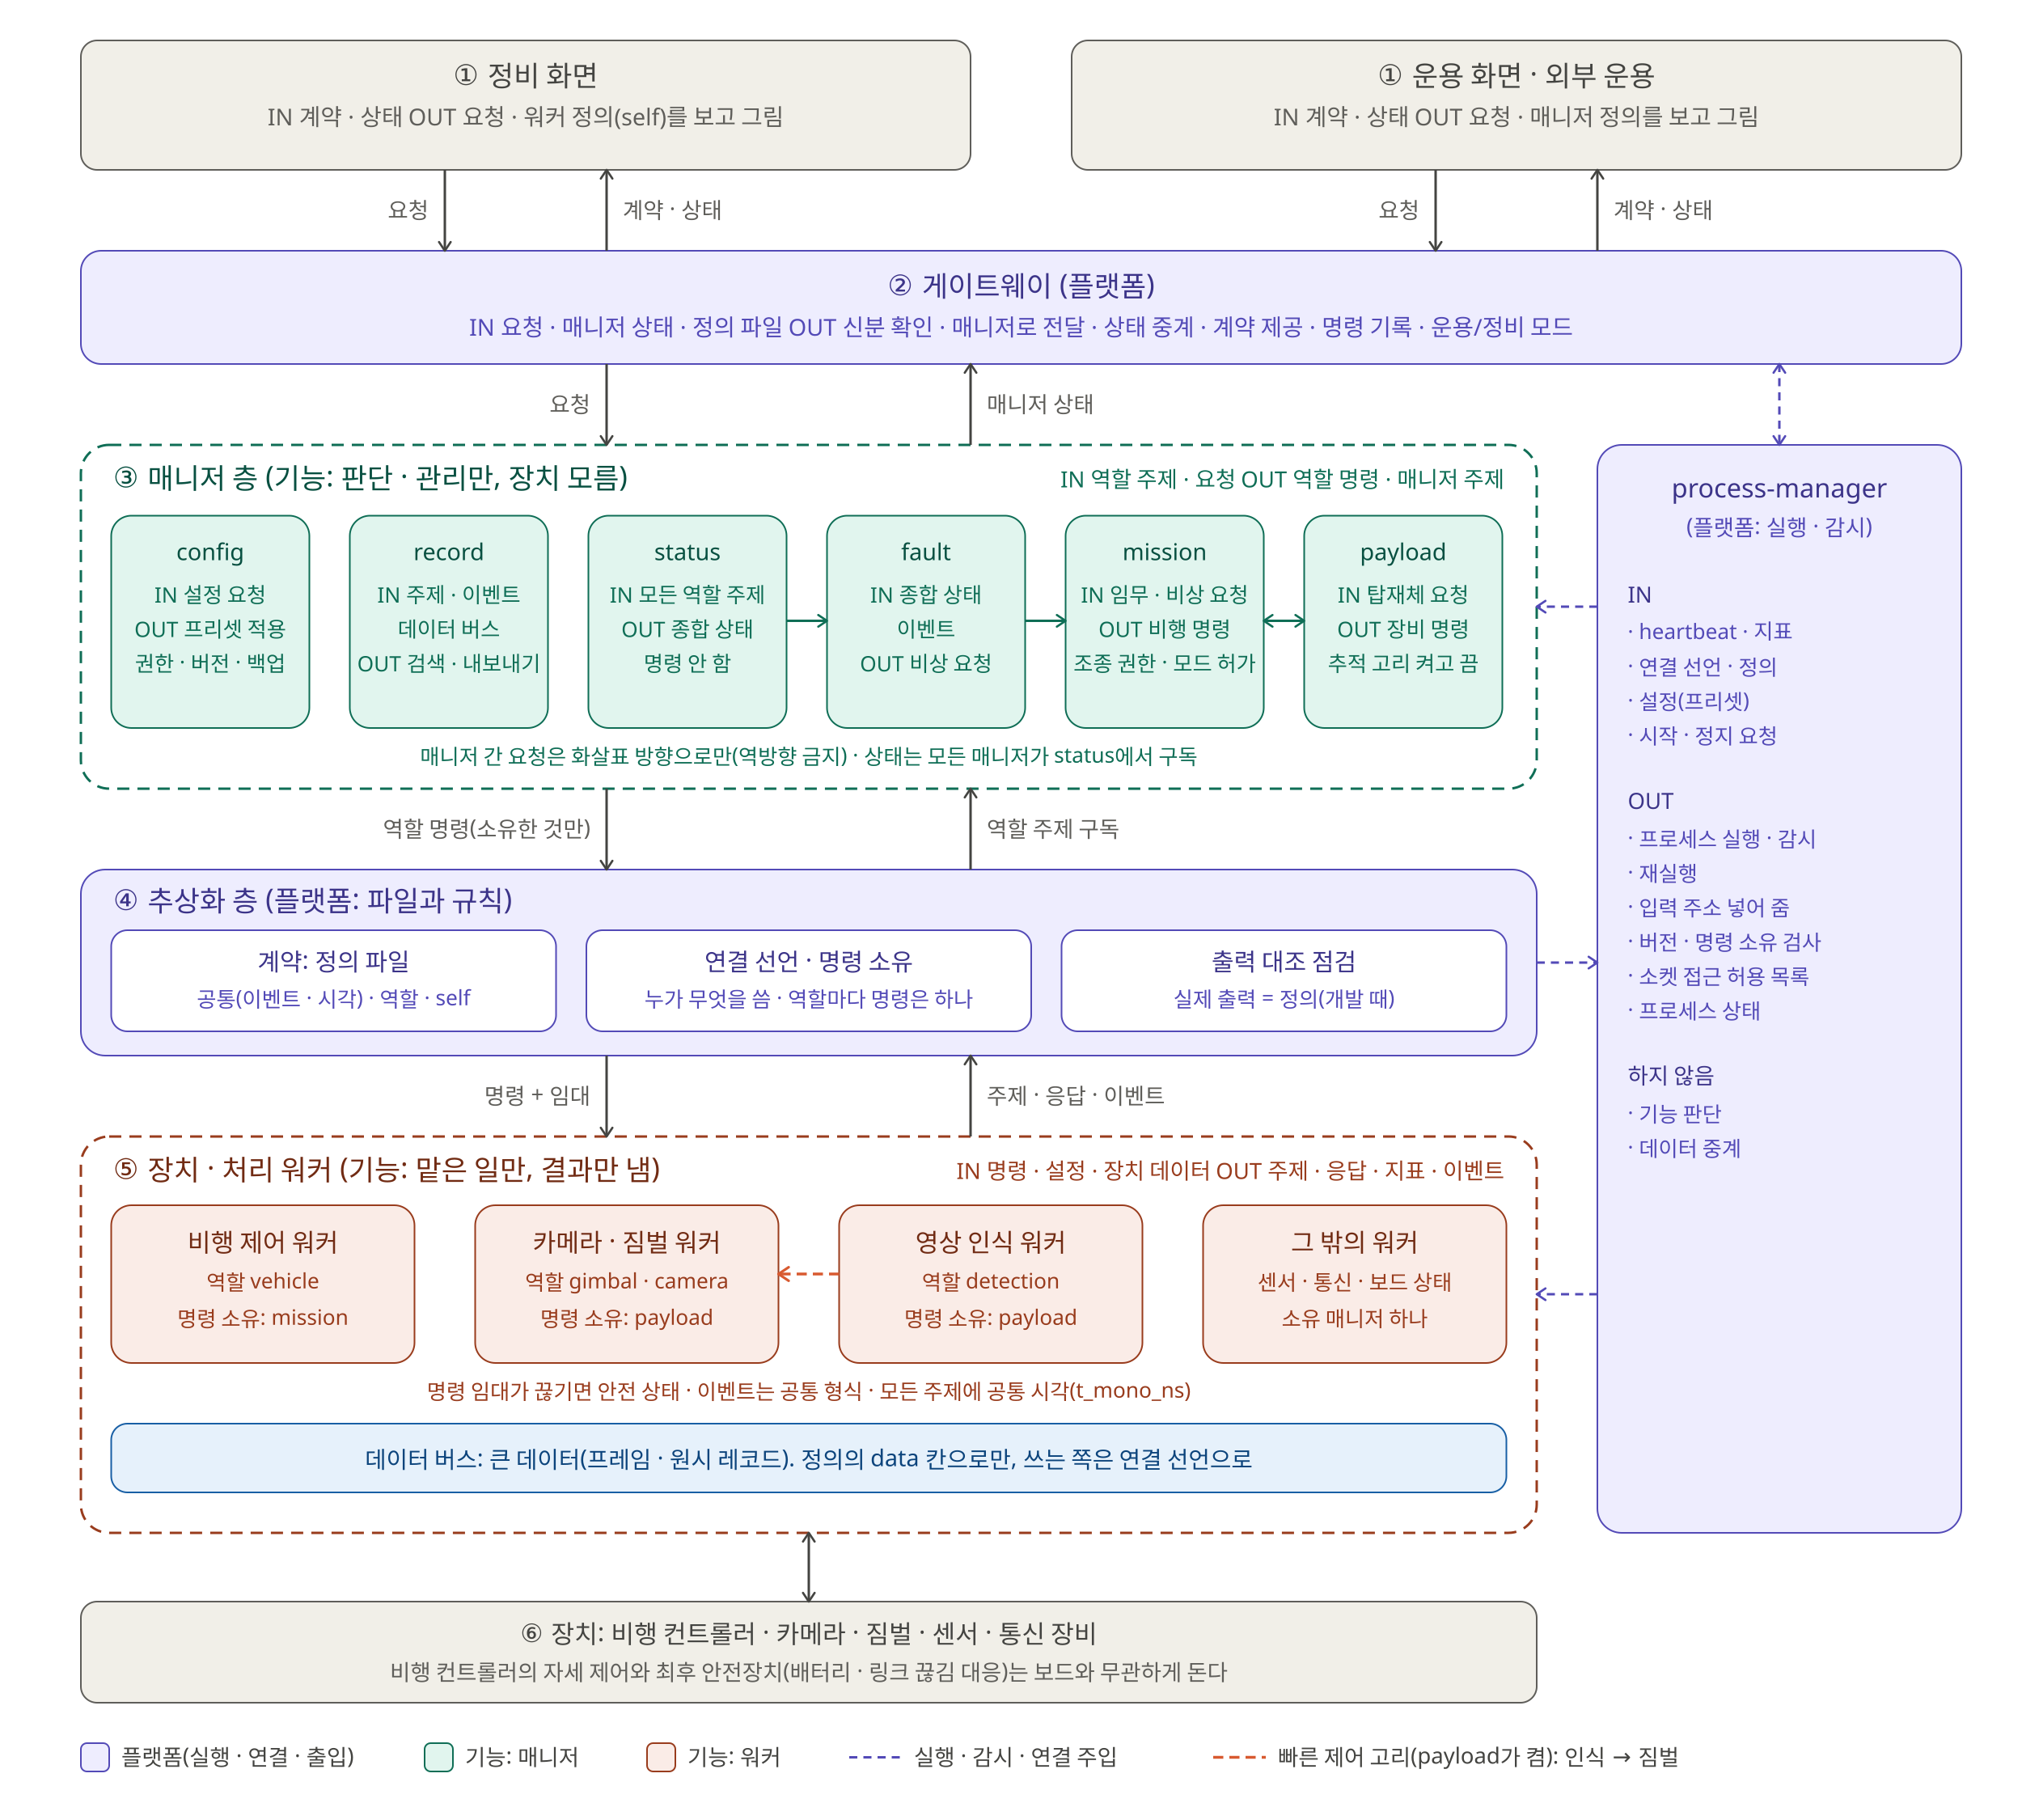
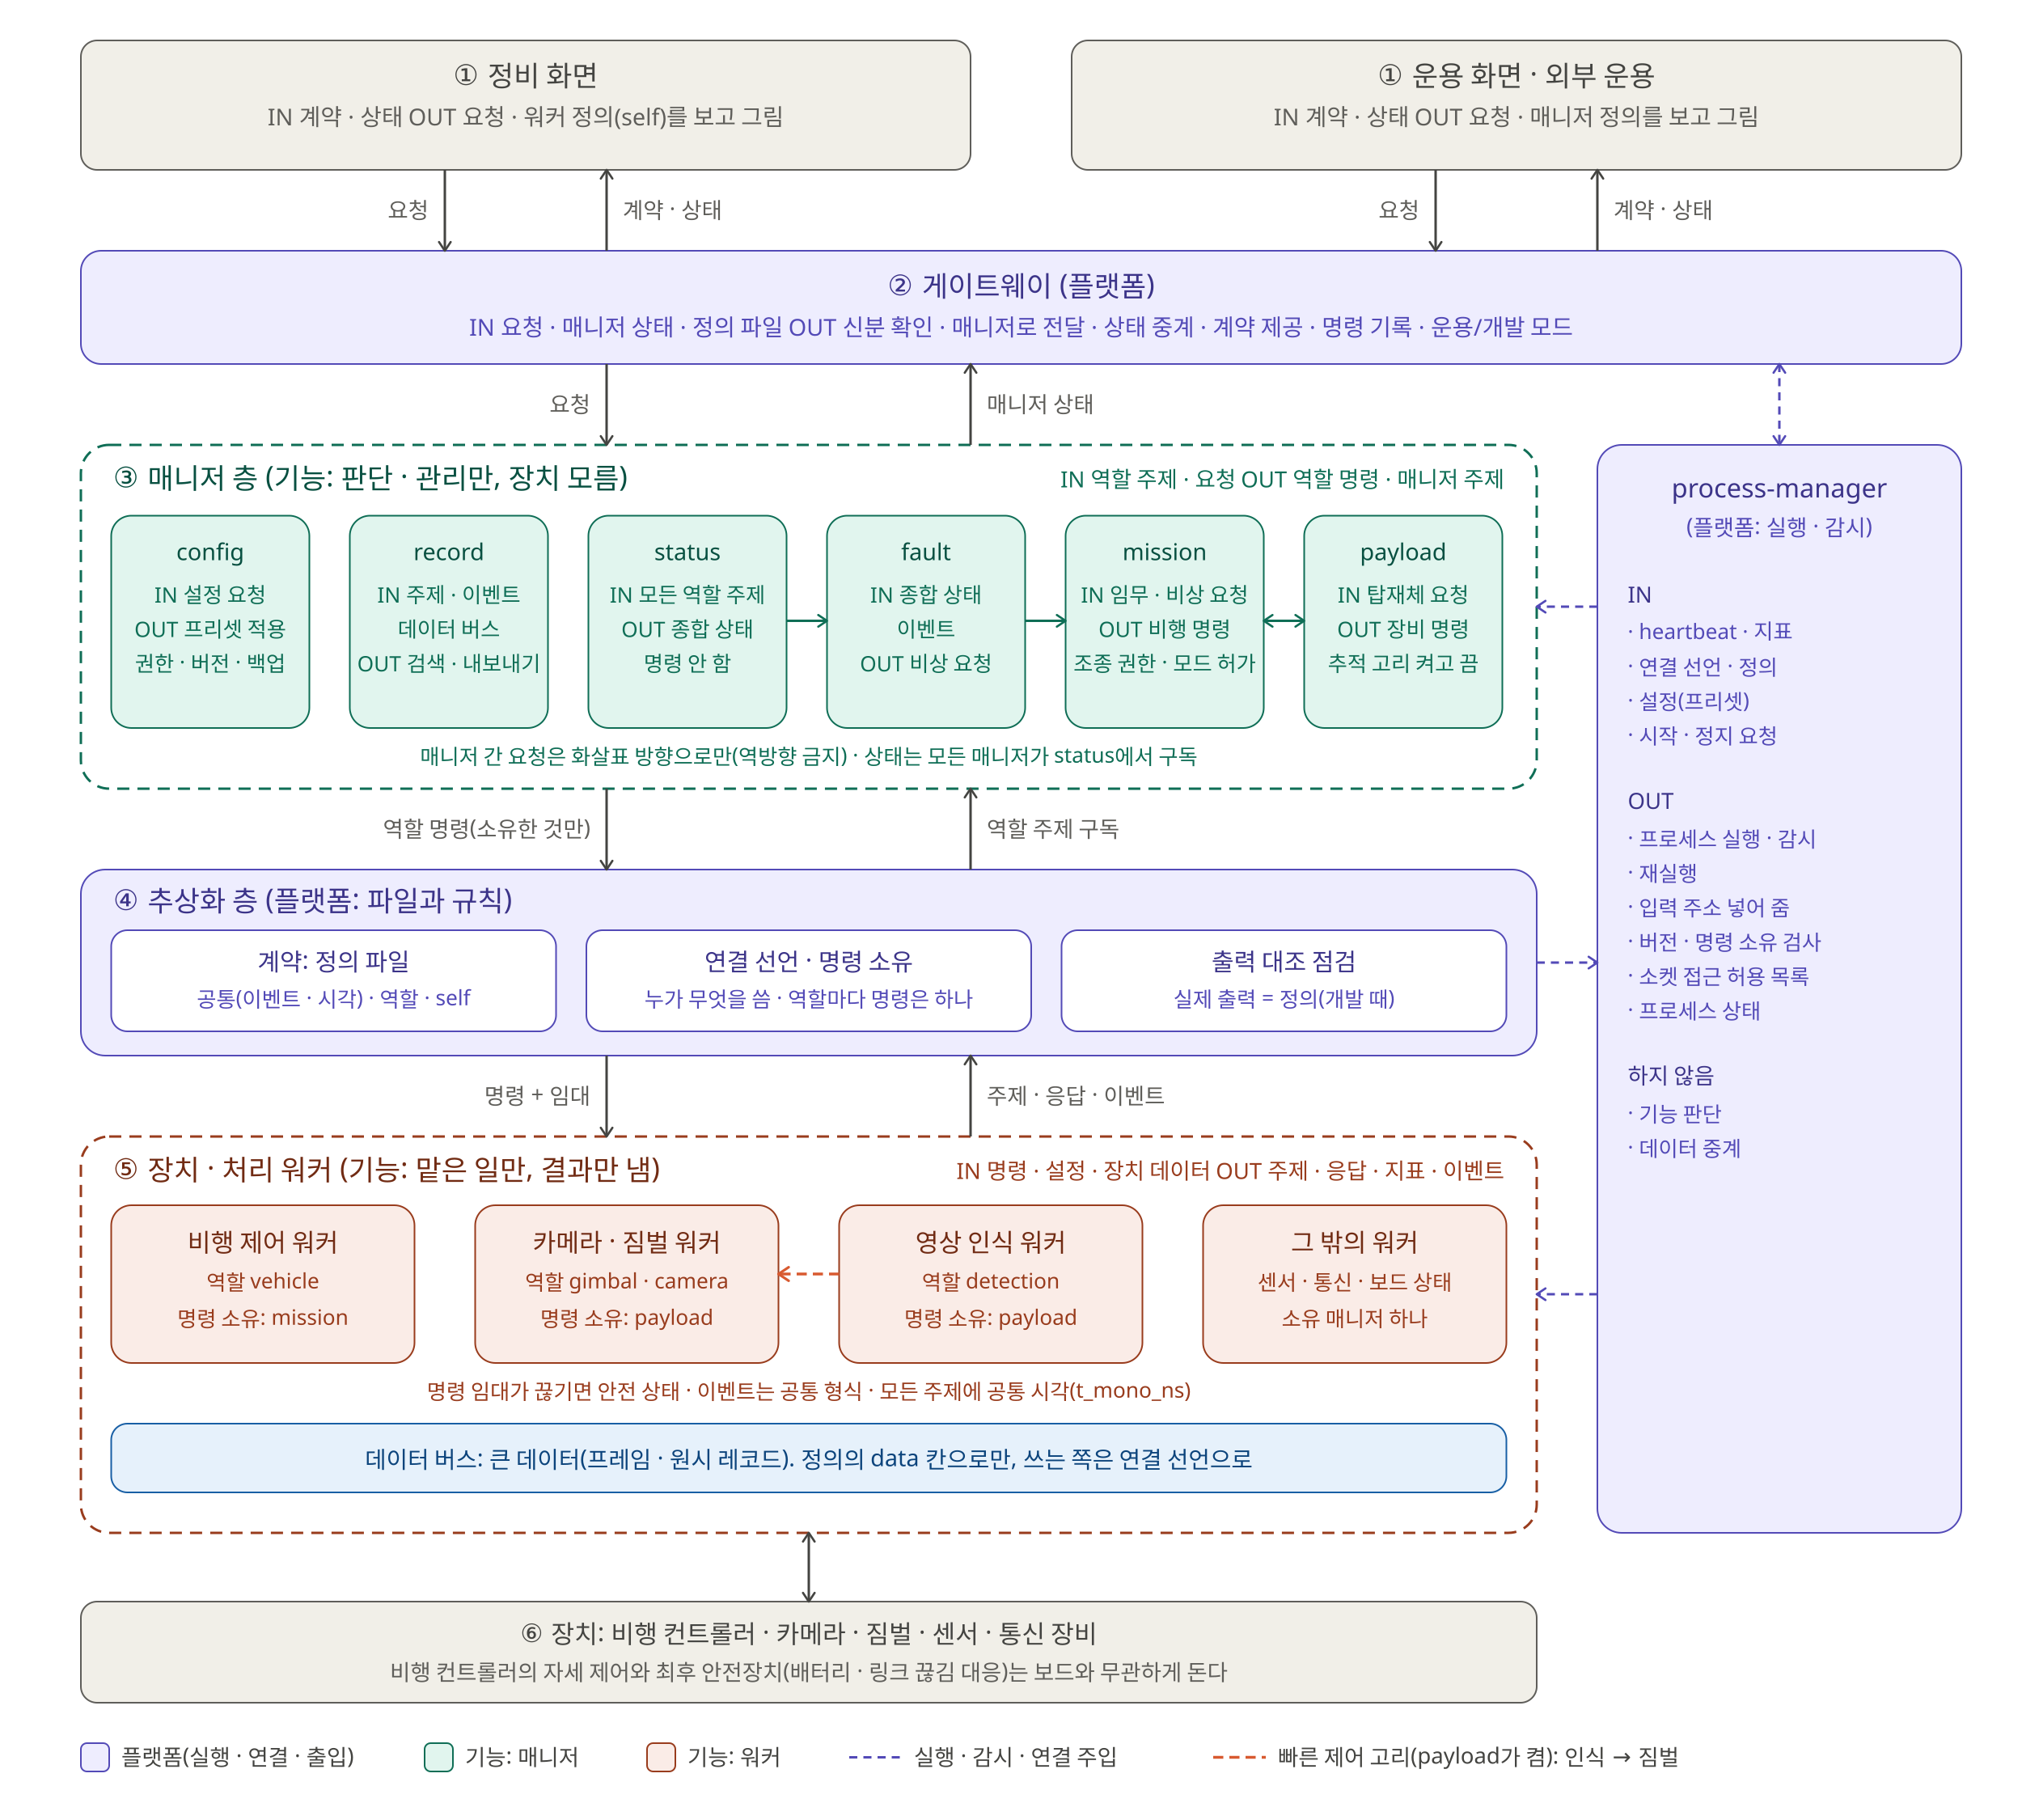
<svg xmlns="http://www.w3.org/2000/svg" width="1000" height="900" viewBox="0 0 1000 900" role="img" font-family="'Noto Sans KR','Malgun Gothic','Apple SD Gothic Neo',sans-serif">
  <defs>
    <marker id="a" viewBox="0 0 10 10" refX="8" refY="5" markerWidth="6" markerHeight="6" orient="auto-start-reverse">
      <path d="M2 1L8 5L2 9" fill="none" stroke="context-stroke" stroke-width="1.5" stroke-linecap="round" stroke-linejoin="round" />
    </marker>
  </defs>
  <rect x="0" y="0" width="1000" height="900" fill="#ffffff" />
  <rect x="40" y="20" width="440" height="64" rx="8" fill="#F1EFE8" stroke="#5F5E5A" stroke-width="0.8" />
  <text x="260" y="42" text-anchor="middle" font-size="14" font-weight="500" fill="#444441">① 정비 화면</text>
  <text x="260" y="62" text-anchor="middle" font-size="11.5" fill="#5F5E5A">IN 계약 · 상태   OUT 요청 · 워커 정의(self)를 보고 그림</text>
  <rect x="530" y="20" width="440" height="64" rx="8" fill="#F1EFE8" stroke="#5F5E5A" stroke-width="0.8" />
  <text x="750" y="42" text-anchor="middle" font-size="14" font-weight="500" fill="#444441">① 운용 화면 · 외부 운용</text>
  <text x="750" y="62" text-anchor="middle" font-size="11.5" fill="#5F5E5A">IN 계약 · 상태   OUT 요청 · 매니저 정의를 보고 그림</text>
  <rect x="40" y="124" width="930" height="56" rx="10" fill="#EEEDFE" stroke="#534AB7" stroke-width="0.8" />
  <text x="505" y="146" text-anchor="middle" font-size="14" font-weight="500" fill="#3C3489">② 게이트웨이 (플랫폼)</text>
-   <text x="505" y="166" text-anchor="middle" font-size="11.5" fill="#534AB7">IN 요청 · 매니저 상태 · 정의 파일   OUT 신분 확인 · 매니저로 전달 · 상태 중계 · 계약 제공 · 명령 기록 · 운용/정비 모드</text>
+   <text x="505" y="166" text-anchor="middle" font-size="11.5" fill="#534AB7">IN 요청 · 매니저 상태 · 정의 파일   OUT 신분 확인 · 매니저로 전달 · 상태 중계 · 계약 제공 · 명령 기록 · 운용/개발 모드</text>
  <rect x="40" y="220" width="720" height="170" rx="14" fill="none" stroke="#0F6E56" stroke-width="1.2" stroke-dasharray="6 4" />
  <text x="56" y="241" font-size="14" font-weight="500" fill="#085041">③ 매니저 층 (기능: 판단 · 관리만, 장치 모름)</text>
  <text x="744" y="241" text-anchor="end" font-size="11" fill="#0F6E56">IN 역할 주제 · 요청   OUT 역할 명령 · 매니저 주제</text>
  <rect x="55" y="255" width="98" height="105" rx="10" fill="#E1F5EE" stroke="#0F6E56" stroke-width="0.8" />
  <text x="104" y="277" text-anchor="middle" font-size="11.5" font-weight="500" fill="#085041">config</text>
  <text x="104" y="298" text-anchor="middle" font-size="10.5" fill="#0F6E56">IN 설정 요청</text>
  <text x="104" y="315" text-anchor="middle" font-size="10.5" fill="#0F6E56">OUT 프리셋 적용</text>
  <text x="104" y="332" text-anchor="middle" font-size="10.5" fill="#0F6E56">권한 · 버전 · 백업</text>
  <rect x="173" y="255" width="98" height="105" rx="10" fill="#E1F5EE" stroke="#0F6E56" stroke-width="0.8" />
  <text x="222" y="277" text-anchor="middle" font-size="11.5" font-weight="500" fill="#085041">record</text>
  <text x="222" y="298" text-anchor="middle" font-size="10.5" fill="#0F6E56">IN 주제 · 이벤트</text>
  <text x="222" y="315" text-anchor="middle" font-size="10.5" fill="#0F6E56">데이터 버스</text>
  <text x="222" y="332" text-anchor="middle" font-size="10.5" fill="#0F6E56">OUT 검색 · 내보내기</text>
  <rect x="291" y="255" width="98" height="105" rx="10" fill="#E1F5EE" stroke="#0F6E56" stroke-width="0.8" />
  <text x="340" y="277" text-anchor="middle" font-size="11.5" font-weight="500" fill="#085041">status</text>
  <text x="340" y="298" text-anchor="middle" font-size="10.5" fill="#0F6E56">IN 모든 역할 주제</text>
  <text x="340" y="315" text-anchor="middle" font-size="10.5" fill="#0F6E56">OUT 종합 상태</text>
  <text x="340" y="332" text-anchor="middle" font-size="10.5" fill="#0F6E56">명령 안 함</text>
  <rect x="409" y="255" width="98" height="105" rx="10" fill="#E1F5EE" stroke="#0F6E56" stroke-width="0.8" />
  <text x="458" y="277" text-anchor="middle" font-size="11.5" font-weight="500" fill="#085041">fault</text>
  <text x="458" y="298" text-anchor="middle" font-size="10.5" fill="#0F6E56">IN 종합 상태</text>
  <text x="458" y="315" text-anchor="middle" font-size="10.5" fill="#0F6E56">이벤트</text>
  <text x="458" y="332" text-anchor="middle" font-size="10.5" fill="#0F6E56">OUT 비상 요청</text>
  <rect x="527" y="255" width="98" height="105" rx="10" fill="#E1F5EE" stroke="#0F6E56" stroke-width="0.8" />
  <text x="576" y="277" text-anchor="middle" font-size="11.5" font-weight="500" fill="#085041">mission</text>
  <text x="576" y="298" text-anchor="middle" font-size="10.5" fill="#0F6E56">IN 임무 · 비상 요청</text>
  <text x="576" y="315" text-anchor="middle" font-size="10.5" fill="#0F6E56">OUT 비행 명령</text>
  <text x="576" y="332" text-anchor="middle" font-size="10.5" fill="#0F6E56">조종 권한 · 모드 허가</text>
  <rect x="645" y="255" width="98" height="105" rx="10" fill="#E1F5EE" stroke="#0F6E56" stroke-width="0.8" />
  <text x="694" y="277" text-anchor="middle" font-size="11.5" font-weight="500" fill="#085041">payload</text>
  <text x="694" y="298" text-anchor="middle" font-size="10.5" fill="#0F6E56">IN 탑재체 요청</text>
  <text x="694" y="315" text-anchor="middle" font-size="10.5" fill="#0F6E56">OUT 장비 명령</text>
  <text x="694" y="332" text-anchor="middle" font-size="10.5" fill="#0F6E56">추적 고리 켜고 끔</text>
  <text x="400" y="378" text-anchor="middle" font-size="10.5" fill="#0F6E56">매니저 간 요청은 화살표 방향으로만(역방향 금지) · 상태는 모든 매니저가 status에서 구독</text>
  <rect x="40" y="430" width="720" height="92" rx="12" fill="#EEEDFE" stroke="#534AB7" stroke-width="0.8" />
  <text x="56" y="450" font-size="14" font-weight="500" fill="#3C3489">④ 추상화 층 (플랫폼: 파일과 규칙)</text>
  <rect x="55" y="460" width="220" height="50" rx="8" fill="#ffffff" stroke="#534AB7" stroke-width="0.8" />
  <text x="165" y="480" text-anchor="middle" font-size="12" font-weight="500" fill="#3C3489">계약: 정의 파일</text>
  <text x="165" y="498" text-anchor="middle" font-size="10.5" fill="#534AB7">공통(이벤트 · 시각) · 역할 · self</text>
  <rect x="290" y="460" width="220" height="50" rx="8" fill="#ffffff" stroke="#534AB7" stroke-width="0.8" />
  <text x="400" y="480" text-anchor="middle" font-size="12" font-weight="500" fill="#3C3489">연결 선언 · 명령 소유</text>
  <text x="400" y="498" text-anchor="middle" font-size="10.5" fill="#534AB7">누가 무엇을 씀 · 역할마다 명령은 하나</text>
  <rect x="525" y="460" width="220" height="50" rx="8" fill="#ffffff" stroke="#534AB7" stroke-width="0.8" />
  <text x="635" y="480" text-anchor="middle" font-size="12" font-weight="500" fill="#3C3489">출력 대조 점검</text>
  <text x="635" y="498" text-anchor="middle" font-size="10.5" fill="#534AB7">실제 출력 = 정의(개발 때)</text>
  <rect x="40" y="562" width="720" height="196" rx="14" fill="none" stroke="#993C1D" stroke-width="1.2" stroke-dasharray="6 4" />
  <text x="56" y="583" font-size="14" font-weight="500" fill="#712B13">⑤ 장치 · 처리 워커 (기능: 맡은 일만, 결과만 냄)</text>
  <text x="744" y="583" text-anchor="end" font-size="11" fill="#993C1D">IN 명령 · 설정 · 장치 데이터   OUT 주제 · 응답 · 지표 · 이벤트</text>
  <rect x="55" y="596" width="150" height="78" rx="10" fill="#FAECE7" stroke="#993C1D" stroke-width="0.8" />
  <text x="130" y="619" text-anchor="middle" font-size="12.5" font-weight="500" fill="#712B13">비행 제어 워커</text>
  <text x="130" y="638" text-anchor="middle" font-size="10.5" fill="#993C1D">역할 vehicle</text>
  <text x="130" y="656" text-anchor="middle" font-size="10.5" fill="#993C1D">명령 소유: mission</text>
  <rect x="235" y="596" width="150" height="78" rx="10" fill="#FAECE7" stroke="#993C1D" stroke-width="0.8" />
  <text x="310" y="619" text-anchor="middle" font-size="12.5" font-weight="500" fill="#712B13">카메라 · 짐벌 워커</text>
  <text x="310" y="638" text-anchor="middle" font-size="10.5" fill="#993C1D">역할 gimbal · camera</text>
  <text x="310" y="656" text-anchor="middle" font-size="10.5" fill="#993C1D">명령 소유: payload</text>
  <rect x="415" y="596" width="150" height="78" rx="10" fill="#FAECE7" stroke="#993C1D" stroke-width="0.8" />
  <text x="490" y="619" text-anchor="middle" font-size="12.5" font-weight="500" fill="#712B13">영상 인식 워커</text>
  <text x="490" y="638" text-anchor="middle" font-size="10.5" fill="#993C1D">역할 detection</text>
  <text x="490" y="656" text-anchor="middle" font-size="10.5" fill="#993C1D">명령 소유: payload</text>
  <rect x="595" y="596" width="150" height="78" rx="10" fill="#FAECE7" stroke="#993C1D" stroke-width="0.8" />
  <text x="670" y="619" text-anchor="middle" font-size="12.5" font-weight="500" fill="#712B13">그 밖의 워커</text>
  <text x="670" y="638" text-anchor="middle" font-size="10.5" fill="#993C1D">센서 · 통신 · 보드 상태</text>
  <text x="670" y="656" text-anchor="middle" font-size="10.5" fill="#993C1D">소유 매니저 하나</text>
  <text x="400" y="692" text-anchor="middle" font-size="10.5" fill="#993C1D">명령 임대가 끊기면 안전 상태 · 이벤트는 공통 형식 · 모든 주제에 공통 시각(t_mono_ns)</text>
  <rect x="55" y="704" width="690" height="34" rx="8" fill="#E6F1FB" stroke="#185FA5" stroke-width="0.8" />
  <text x="400" y="726" text-anchor="middle" font-size="11.5" fill="#0C447C">데이터 버스: 큰 데이터(프레임 · 원시 레코드). 정의의 data 칸으로만, 쓰는 쪽은 연결 선언으로</text>
  <rect x="40" y="792" width="720" height="50" rx="8" fill="#F1EFE8" stroke="#5F5E5A" stroke-width="0.8" />
  <text x="400" y="812" text-anchor="middle" font-size="12.5" fill="#444441">⑥ 장치: 비행 컨트롤러 · 카메라 · 짐벌 · 센서 · 통신 장비</text>
  <text x="400" y="831" text-anchor="middle" font-size="11" fill="#5F5E5A">비행 컨트롤러의 자세 제어와 최후 안전장치(배터리 · 링크 끊김 대응)는 보드와 무관하게 돈다</text>
  <rect x="790" y="220" width="180" height="538" rx="12" fill="#EEEDFE" stroke="#534AB7" stroke-width="0.8" />
  <text x="880" y="246" text-anchor="middle" font-size="13" font-weight="500" fill="#3C3489">process-manager</text>
  <text x="880" y="264" text-anchor="middle" font-size="11" fill="#534AB7">(플랫폼: 실행 · 감시)</text>
  <text x="805" y="298" font-size="11" font-weight="500" fill="#3C3489">IN</text>
  <text x="805" y="316" font-size="10.5" fill="#534AB7">· heartbeat · 지표</text>
  <text x="805" y="333" font-size="10.5" fill="#534AB7">· 연결 선언 · 정의</text>
  <text x="805" y="350" font-size="10.5" fill="#534AB7">· 설정(프리셋)</text>
  <text x="805" y="367" font-size="10.5" fill="#534AB7">· 시작 · 정지 요청</text>
  <text x="805" y="400" font-size="11" font-weight="500" fill="#3C3489">OUT</text>
  <text x="805" y="418" font-size="10.5" fill="#534AB7">· 프로세스 실행 · 감시</text>
  <text x="805" y="435" font-size="10.5" fill="#534AB7">· 재실행</text>
  <text x="805" y="452" font-size="10.5" fill="#534AB7">· 입력 주소 넣어 줌</text>
  <text x="805" y="469" font-size="10.5" fill="#534AB7">· 버전 · 명령 소유 검사</text>
  <text x="805" y="486" font-size="10.5" fill="#534AB7">· 소켓 접근 허용 목록</text>
  <text x="805" y="503" font-size="10.5" fill="#534AB7">· 프로세스 상태</text>
  <text x="805" y="536" font-size="11" font-weight="500" fill="#3C3489">하지 않음</text>
  <text x="805" y="554" font-size="10.5" fill="#534AB7">· 기능 판단</text>
  <text x="805" y="571" font-size="10.5" fill="#534AB7">· 데이터 중계</text>
  <g fill="none" stroke="#444441" stroke-width="1.2">
    <line x1="220" y1="84" x2="220" y2="124" marker-end="url(#a)" />
    <line x1="300" y1="124" x2="300" y2="84" marker-end="url(#a)" />
    <line x1="710" y1="84" x2="710" y2="124" marker-end="url(#a)" />
    <line x1="790" y1="124" x2="790" y2="84" marker-end="url(#a)" />
    <line x1="300" y1="180" x2="300" y2="220" marker-end="url(#a)" />
    <line x1="480" y1="220" x2="480" y2="180" marker-end="url(#a)" />
    <line x1="300" y1="390" x2="300" y2="430" marker-end="url(#a)" />
    <line x1="480" y1="430" x2="480" y2="390" marker-end="url(#a)" />
    <line x1="300" y1="522" x2="300" y2="562" marker-end="url(#a)" />
    <line x1="480" y1="562" x2="480" y2="522" marker-end="url(#a)" />
    <line x1="400" y1="758" x2="400" y2="792" marker-start="url(#a)" marker-end="url(#a)" />
  </g>
  <g font-size="11" fill="#5F5E5A">
    <text x="212" y="108" text-anchor="end">요청</text>
    <text x="308" y="108">계약 · 상태</text>
    <text x="702" y="108" text-anchor="end">요청</text>
    <text x="798" y="108">계약 · 상태</text>
    <text x="292" y="204" text-anchor="end">요청</text>
    <text x="488" y="204">매니저 상태</text>
    <text x="292" y="414" text-anchor="end">역할 명령(소유한 것만)</text>
    <text x="488" y="414">역할 주제 구독</text>
    <text x="292" y="546" text-anchor="end">명령 + 임대</text>
    <text x="488" y="546">주제 · 응답 · 이벤트</text>
  </g>
  <g fill="none" stroke="#0F6E56" stroke-width="1.2">
    <line x1="389" y1="307" x2="409" y2="307" marker-end="url(#a)" />
    <line x1="507" y1="307" x2="527" y2="307" marker-end="url(#a)" />
    <line x1="625" y1="307" x2="645" y2="307" marker-start="url(#a)" marker-end="url(#a)" />
  </g>
  <g fill="none" stroke="#534AB7" stroke-width="1.2" stroke-dasharray="4 3">
    <line x1="880" y1="180" x2="880" y2="220" marker-start="url(#a)" marker-end="url(#a)" />
    <line x1="790" y1="300" x2="760" y2="300" marker-end="url(#a)" />
    <line x1="760" y1="476" x2="790" y2="476" marker-end="url(#a)" />
    <line x1="790" y1="640" x2="760" y2="640" marker-end="url(#a)" />
  </g>
  <line x1="415" y1="630" x2="385" y2="630" stroke="#D85A30" stroke-width="1.4" stroke-dasharray="5 3" marker-end="url(#a)" />
  <g font-size="11" fill="#444441">
    <rect x="40" y="862" width="14" height="14" rx="3" fill="#EEEDFE" stroke="#534AB7" stroke-width="0.8" />
    <text x="60" y="873">플랫폼(실행 · 연결 · 출입)</text>
    <rect x="210" y="862" width="14" height="14" rx="3" fill="#E1F5EE" stroke="#0F6E56" stroke-width="0.8" />
    <text x="230" y="873">기능: 매니저</text>
    <rect x="320" y="862" width="14" height="14" rx="3" fill="#FAECE7" stroke="#993C1D" stroke-width="0.8" />
    <text x="340" y="873">기능: 워커</text>
    <line x1="420" y1="869" x2="446" y2="869" stroke="#534AB7" stroke-width="1.2" stroke-dasharray="4 3" />
    <text x="452" y="873">실행 · 감시 · 연결 주입</text>
    <line x1="600" y1="869" x2="626" y2="869" stroke="#D85A30" stroke-width="1.4" stroke-dasharray="5 3" />
    <text x="632" y="873">빠른 제어 고리(payload가 켬): 인식 → 짐벌</text>
  </g>
</svg>
